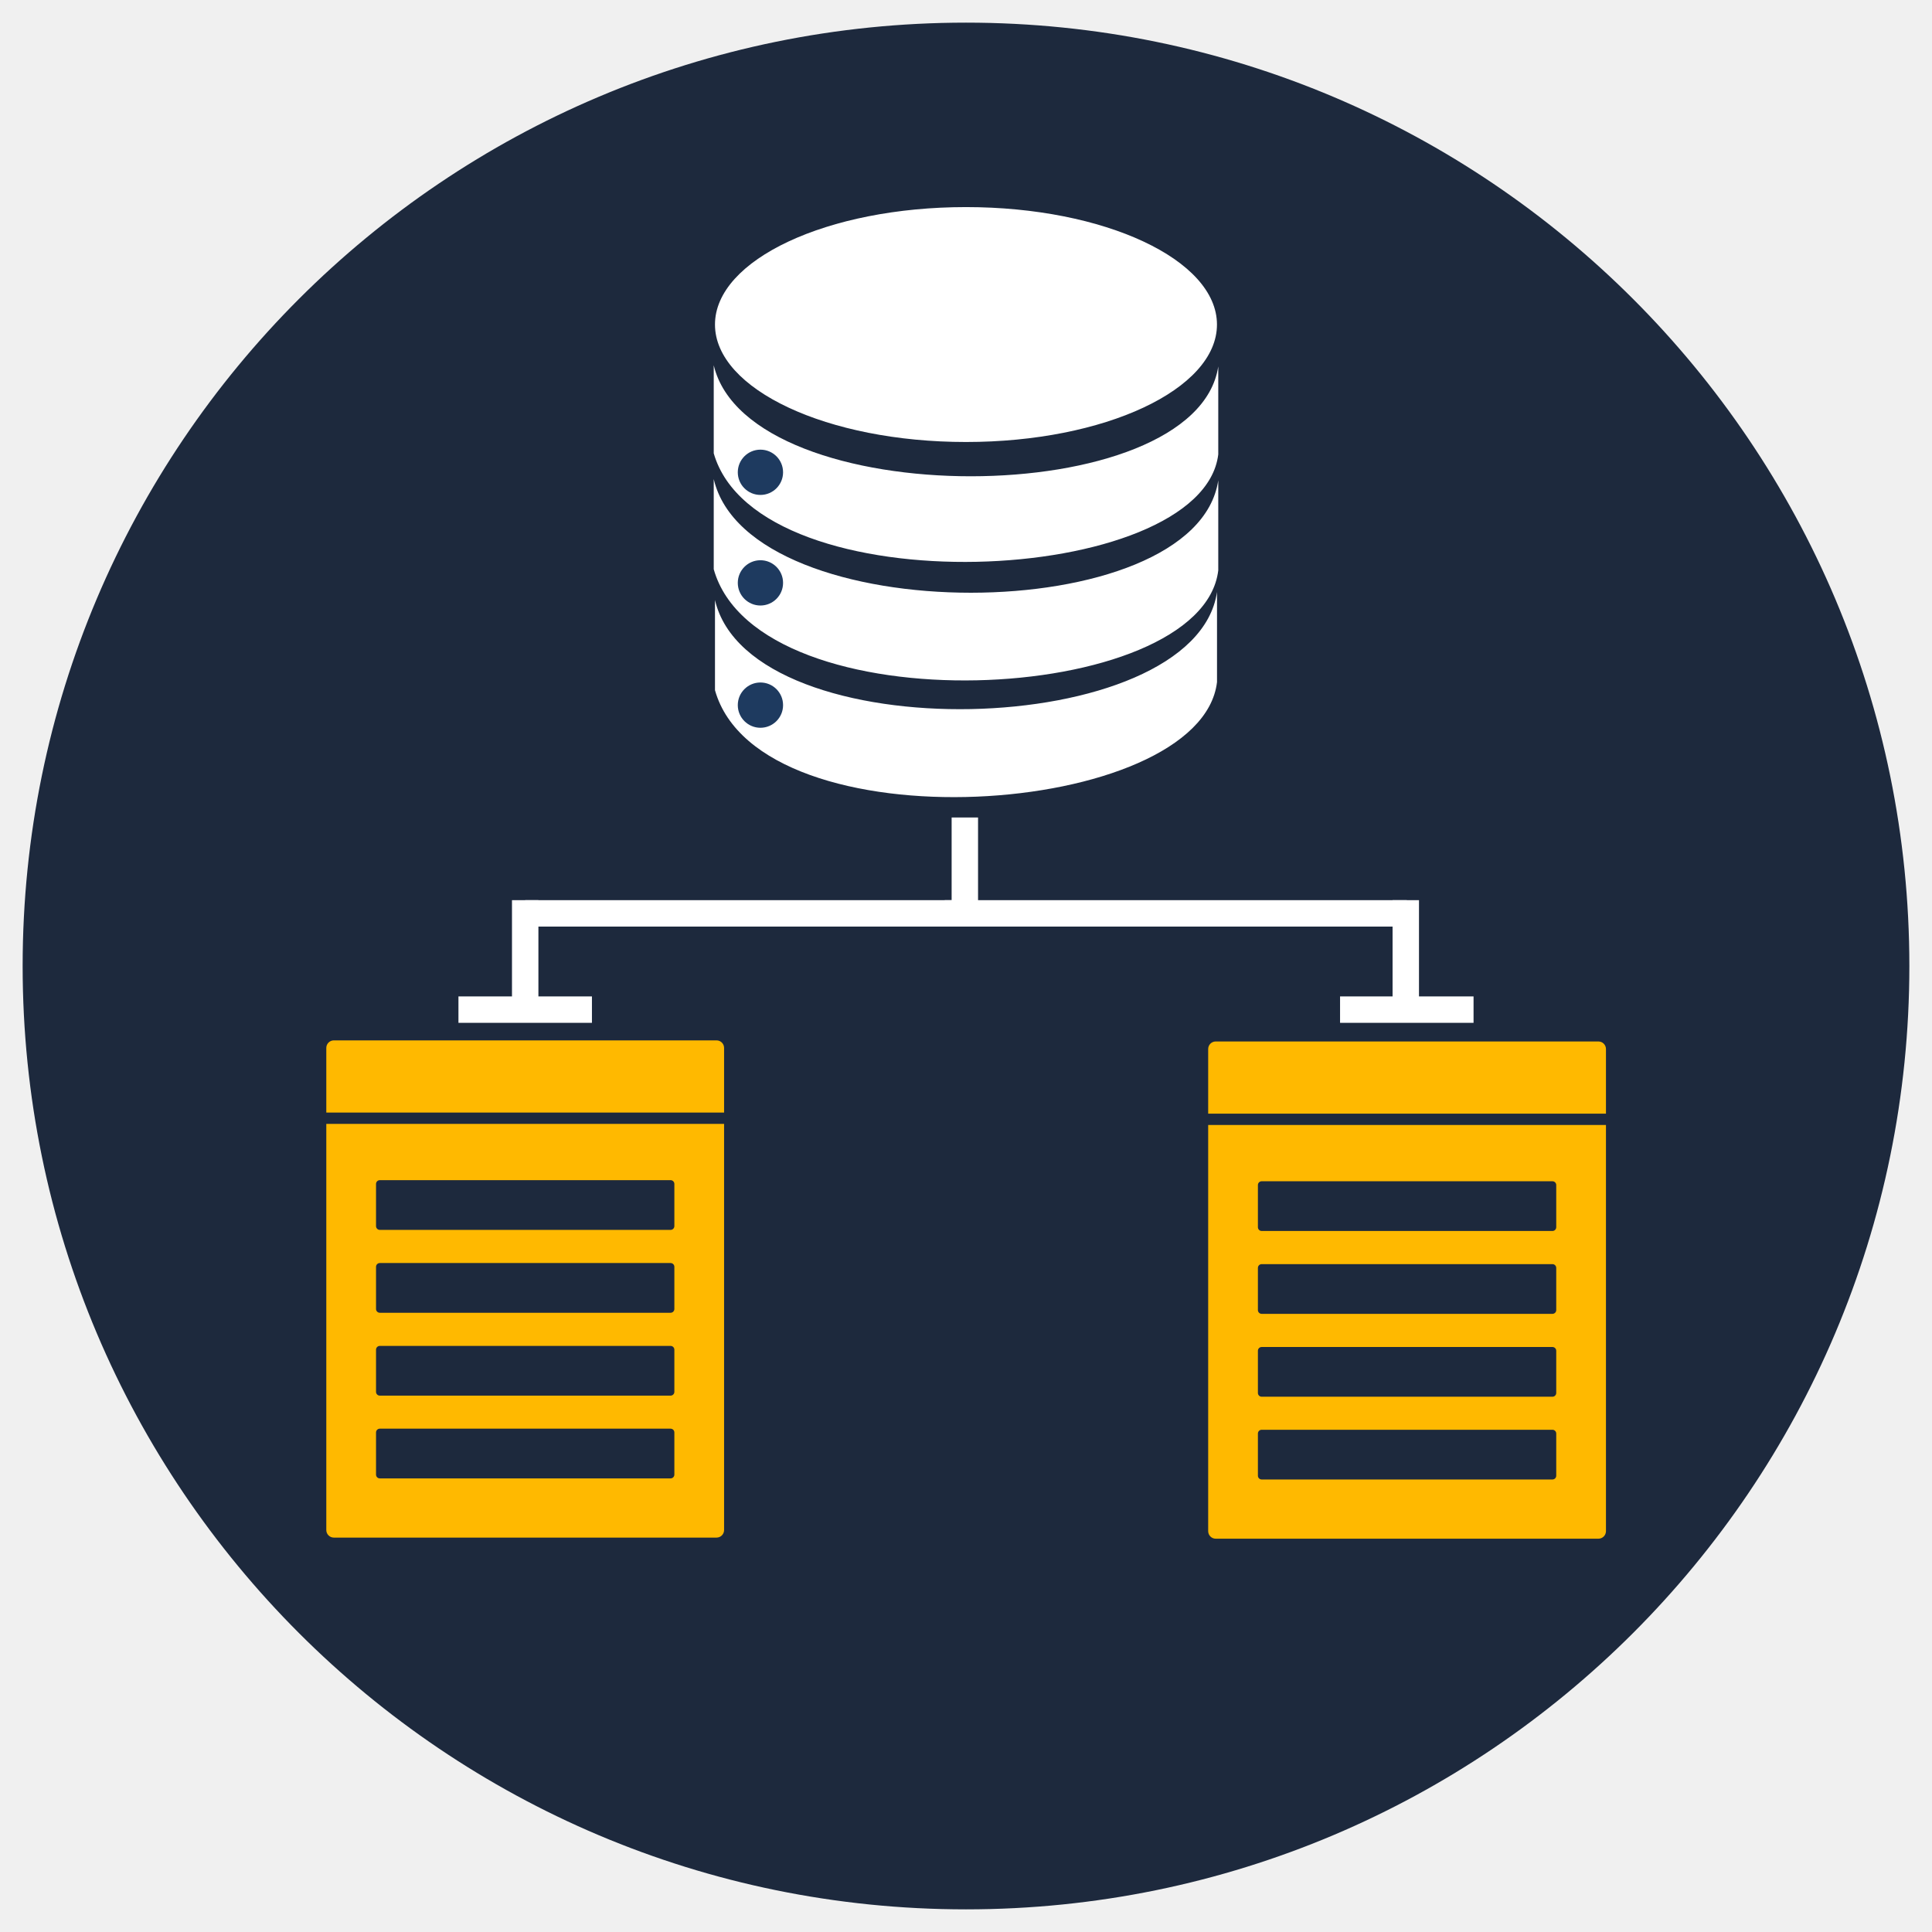
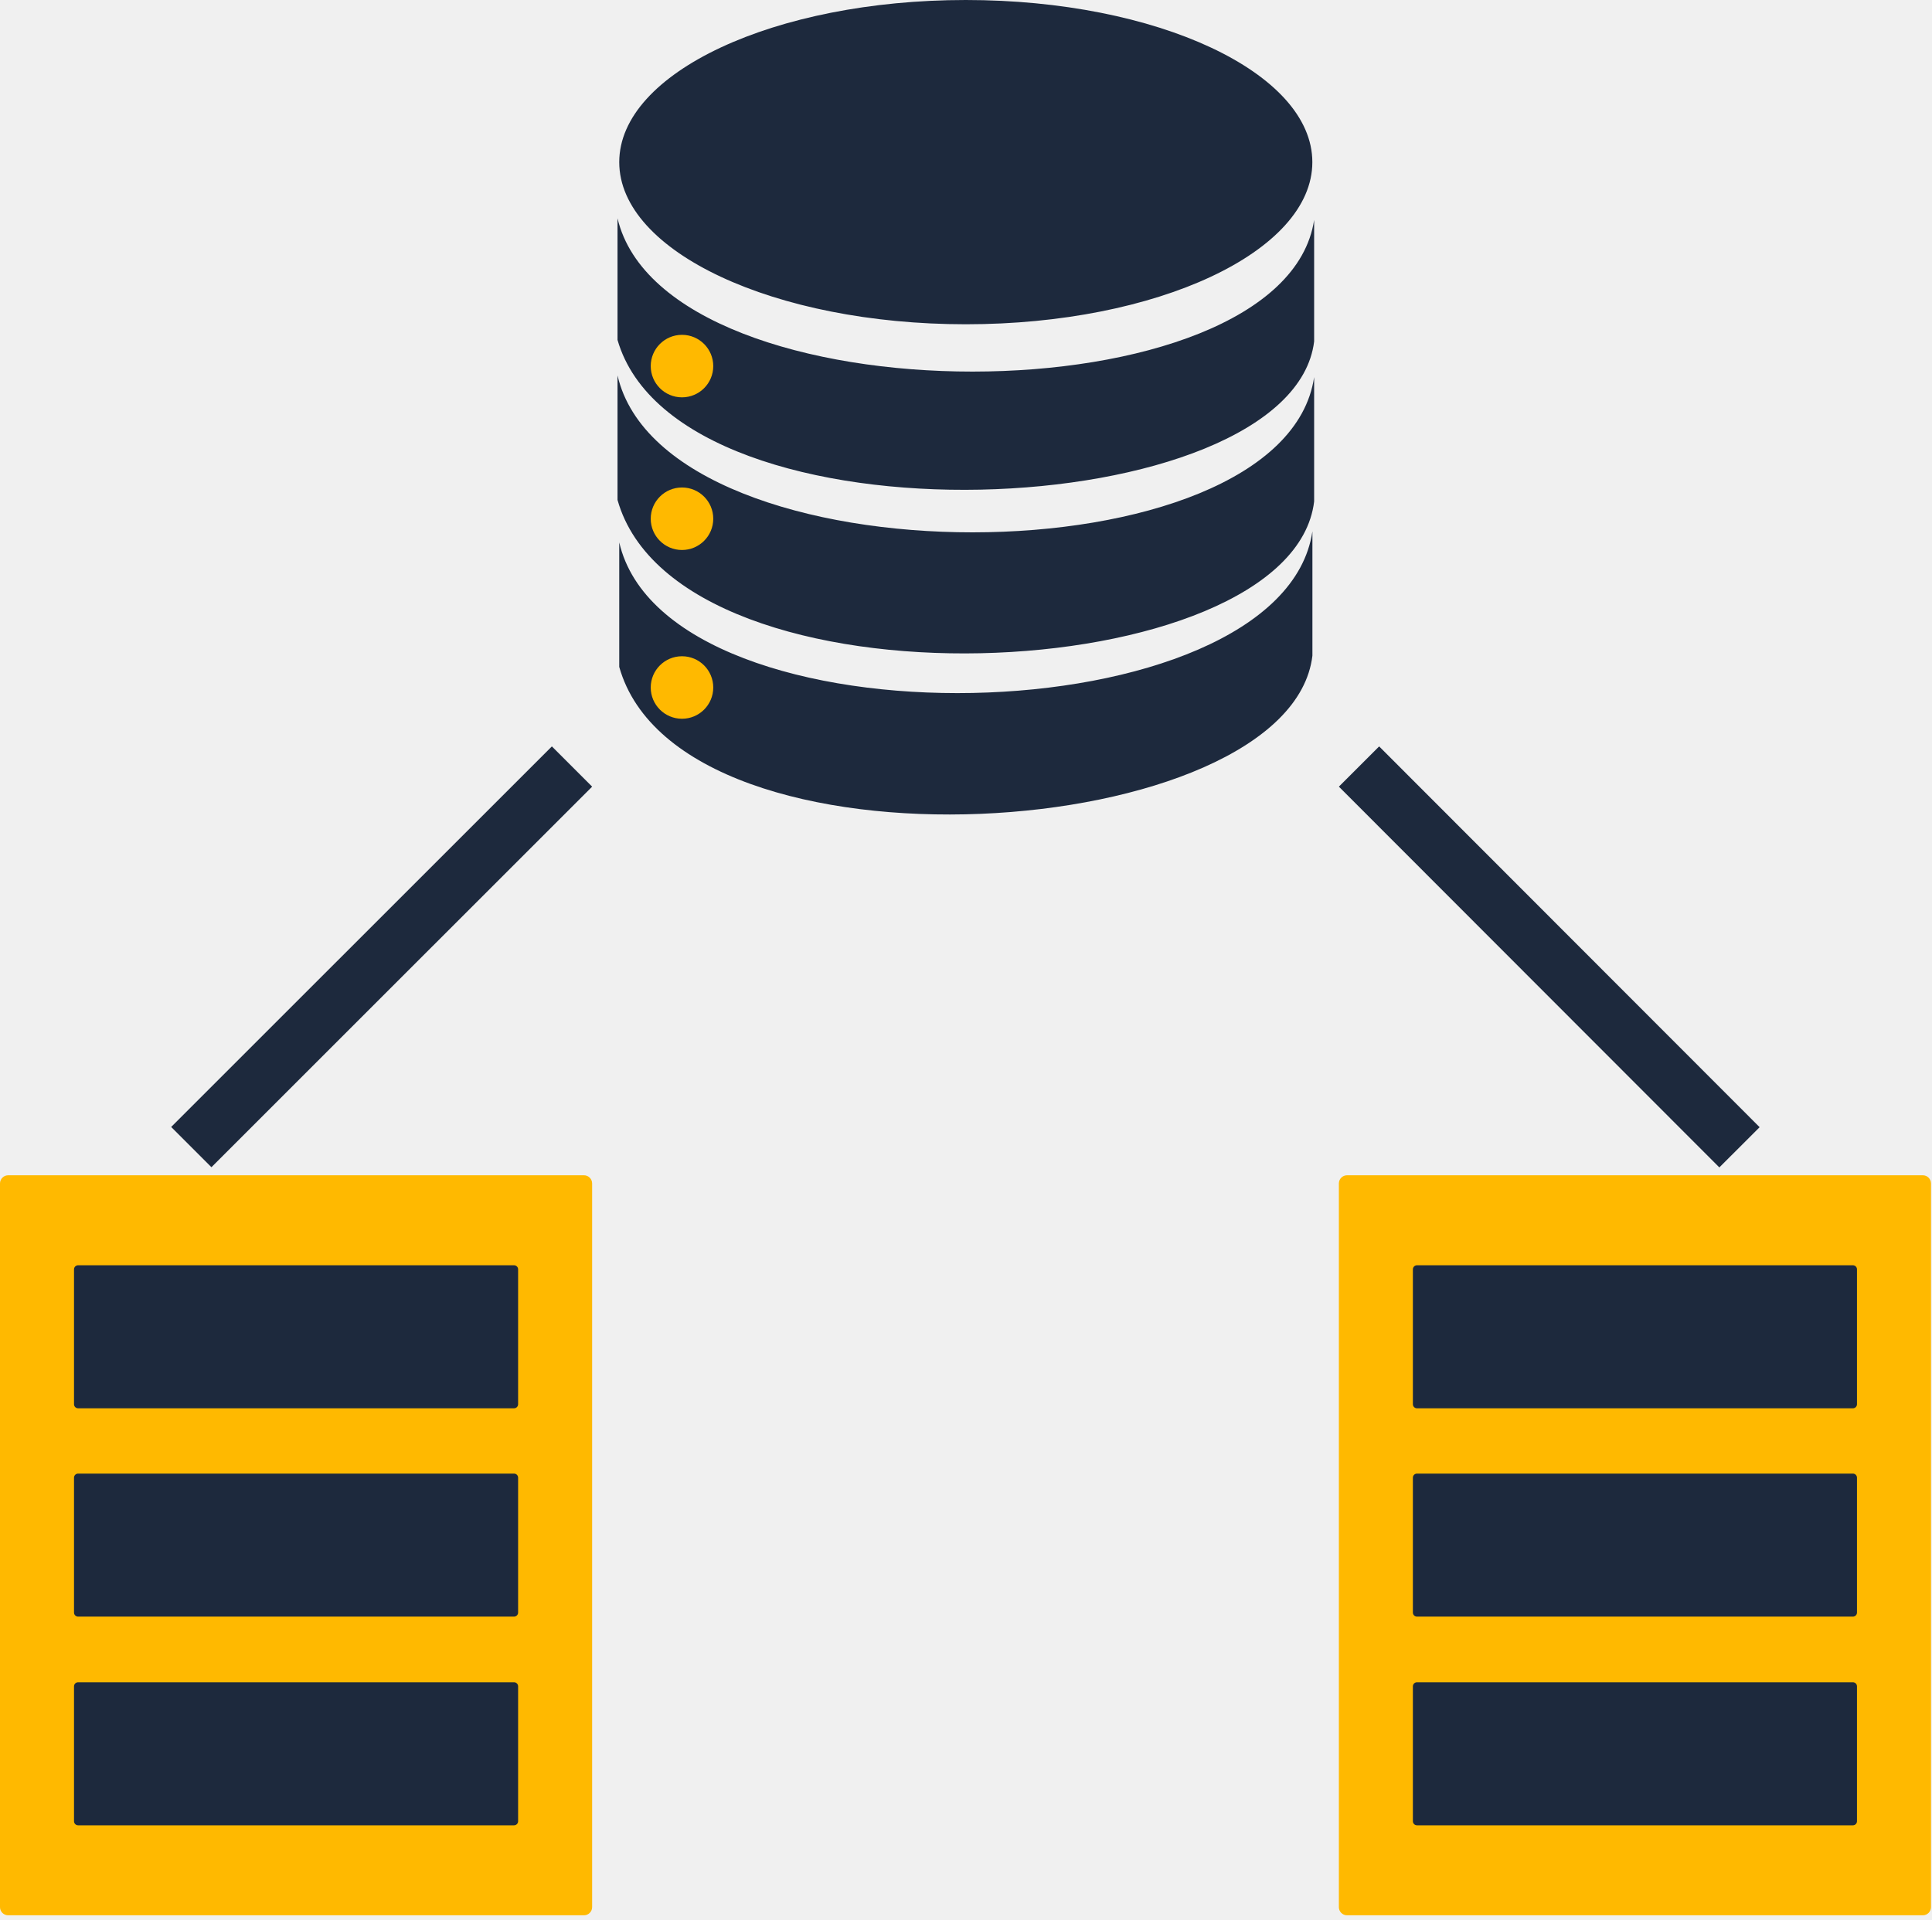
- <svg xmlns="http://www.w3.org/2000/svg" width="100%" height="100%" viewBox="0 0 512 512" version="1.1" xml:space="preserve" style="fill-rule:evenodd;clip-rule:evenodd;stroke-linejoin:round;stroke-miterlimit:2;">
-   <g transform="matrix(0.976562,0,0,0.976562,6,6)">
-     <circle cx="256" cy="256" r="256" style="fill:rgb(29,41,61);" />
-   </g>
-   <g>
-     <g transform="matrix(1.27254,0,0,1.27254,189.147,54.882)">
-       <path d="M52.53,0C81.4,0 104.8,10.96 104.8,24.46C104.8,37.97 81.39,48.92 52.53,48.92C23.67,48.92 0.26,37.96 0.26,24.46C0.26,10.96 23.67,0 52.53,0ZM0.26,81.83L0.26,100.61C9.56,133.64 101.44,127.26 104.81,98.92L104.81,80.16C100.22,111.27 7.61,113.51 0.26,81.83ZM0,32.94L0,51.28C9.3,83.54 101.69,79.18 105.07,51.51L105.07,33.18C100.47,63.57 7.35,63.88 0,32.94ZM0,56.64L0,75.42C9.3,108.45 101.69,103.99 105.07,75.65L105.07,56.89C100.47,88 7.35,88.32 0,56.64Z" style="fill:white;" />
-     </g>
-     <g>
-       <g transform="matrix(3,0,0,3,15.5215,-114.838)">
-         <circle cx="62" cy="80" r="2" style="fill:rgb(30,58,95);" />
-       </g>
-       <g transform="matrix(3,0,0,3,15.5215,-85.5326)">
-         <circle cx="62" cy="80" r="2" style="fill:rgb(30,58,95);" />
-       </g>
-       <g transform="matrix(3,0,0,3,15.5215,-53.134)">
-         <circle cx="62" cy="80" r="2" style="fill:rgb(30,58,95);" />
-       </g>
-     </g>
-   </g>
-   <g transform="matrix(1,0,0,1,227.296,29.0463)">
-     <g transform="matrix(4.39232,0,0,4.39232,-153.086,5.37586)">
-       <path d="M80,55.455L80,84.545C80,84.796 79.796,85 79.545,85L56.455,85C56.204,85 56,84.796 56,84.545L56,55.455C56,55.204 56.204,55 56.455,55L79.545,55C79.796,55 80,55.204 80,55.455Z" style="fill:rgb(255,185,0);" />
-     </g>
-     <g transform="matrix(4.39232,0,0,4.39232,-153.086,29.2444)">
-       <path d="M77,58.228L77,60.772C77,60.898 76.898,61 76.772,61L59.228,61C59.102,61 59,60.898 59,60.772L59,58.228C59,58.102 59.102,58 59.228,58L76.772,58C76.898,58 77,58.102 77,58.228Z" style="fill:rgb(29,41,61);" />
-     </g>
-     <g transform="matrix(4.39232,0,0,4.39232,-153.086,29.2444)">
-       <path d="M77,63.228L77,65.772C77,65.898 76.898,66 76.772,66L59.228,66C59.102,66 59,65.898 59,65.772L59,63.228C59,63.102 59.102,63 59.228,63L76.772,63C76.898,63 77,63.102 77,63.228Z" style="fill:rgb(29,41,61);" />
-     </g>
-     <g transform="matrix(4.39232,0,0,4.39232,-153.086,29.2444)">
-       <path d="M77,68.228L77,70.772C77,70.898 76.898,71 76.772,71L59.228,71C59.102,71 59,70.898 59,70.772L59,68.228C59,68.102 59.102,68 59.228,68L76.772,68C76.898,68 77,68.102 77,68.228Z" style="fill:rgb(29,41,61);" />
-     </g>
-     <g transform="matrix(4.39232,0,0,4.39232,-153.086,51.1778)">
-       <path d="M77,68.228L77,70.772C77,70.898 76.898,71 76.772,71L59.228,71C59.102,71 59,70.898 59,70.772L59,68.228C59,68.102 59.102,68 59.228,68L76.772,68C76.898,68 77,68.102 77,68.228Z" style="fill:rgb(29,41,61);" />
-     </g>
-     <g id="Séparation-header" transform="matrix(5.88998,0,0,1,-254.962,198.085)">
-       <rect x="59" y="68" width="18" height="3" style="fill:rgb(29,41,61);" />
-     </g>
-   </g>
-   <g transform="matrix(1,0,0,1,-6.41001,28.7571)">
-     <g transform="matrix(4.39232,0,0,4.39232,-153.086,5.37586)">
-       <path d="M80,55.455L80,84.545C80,84.796 79.796,85 79.545,85L56.455,85C56.204,85 56,84.796 56,84.545L56,55.455C56,55.204 56.204,55 56.455,55L79.545,55C79.796,55 80,55.204 80,55.455Z" style="fill:rgb(255,185,0);" />
-     </g>
-     <g transform="matrix(4.39232,0,0,4.39232,-153.086,29.2444)">
-       <path d="M77,58.228L77,60.772C77,60.898 76.898,61 76.772,61L59.228,61C59.102,61 59,60.898 59,60.772L59,58.228C59,58.102 59.102,58 59.228,58L76.772,58C76.898,58 77,58.102 77,58.228Z" style="fill:rgb(29,41,61);" />
-     </g>
-     <g transform="matrix(4.39232,0,0,4.39232,-153.086,29.2444)">
-       <path d="M77,63.228L77,65.772C77,65.898 76.898,66 76.772,66L59.228,66C59.102,66 59,65.898 59,65.772L59,63.228C59,63.102 59.102,63 59.228,63L76.772,63C76.898,63 77,63.102 77,63.228Z" style="fill:rgb(29,41,61);" />
-     </g>
-     <g transform="matrix(4.39232,0,0,4.39232,-153.086,29.2444)">
-       <path d="M77,68.228L77,70.772C77,70.898 76.898,71 76.772,71L59.228,71C59.102,71 59,70.898 59,70.772L59,68.228C59,68.102 59.102,68 59.228,68L76.772,68C76.898,68 77,68.102 77,68.228Z" style="fill:rgb(29,41,61);" />
-     </g>
-     <g transform="matrix(4.39232,0,0,4.39232,-153.086,51.1778)">
-       <path d="M77,68.228L77,70.772C77,70.898 76.898,71 76.772,71L59.228,71C59.102,71 59,70.898 59,70.772L59,68.228C59,68.102 59.102,68 59.228,68L76.772,68C76.898,68 77,68.102 77,68.228Z" style="fill:rgb(29,41,61);" />
-     </g>
-     <g id="Séparation-header1" transform="matrix(5.88998,0,0,1,-254.962,198.085)">
-       <rect x="59" y="68" width="18" height="3" style="fill:rgb(29,41,61);" />
-     </g>
-   </g>
-   <g>
-     <g transform="matrix(0.59717,0,0,0.589878,66.4887,107.274)">
-       <rect x="121.73" y="222.554" width="195.619" height="11.867" style="fill:white;" />
-     </g>
-     <g transform="matrix(0.626016,0,0,0.589878,174.153,107.274)">
-       <rect x="121.73" y="222.554" width="195.619" height="11.867" style="fill:white;" />
-     </g>
-     <g transform="matrix(0.180839,0,0,0.589878,333.117,132.782)">
-       <rect x="121.73" y="222.554" width="195.619" height="11.867" style="fill:white;" />
-     </g>
-     <g transform="matrix(0.180839,0,0,0.589878,99.4806,132.782)">
-       <rect x="121.73" y="222.554" width="195.619" height="11.867" style="fill:white;" />
-     </g>
-     <g transform="matrix(0.919255,0,0,0.773246,160.588,59.7784)">
-       <rect x="99.651" y="202.865" width="7.615" height="31.556" style="fill:white;" />
-     </g>
-     <g transform="matrix(0.919255,0,0,0.919255,277.441,52.0693)">
-       <rect x="99.651" y="202.865" width="7.615" height="31.556" style="fill:white;" />
-     </g>
-     <g transform="matrix(0.919255,0,0,0.919255,44.0772,52.0693)">
-       <rect x="99.651" y="202.865" width="7.615" height="31.556" style="fill:white;" />
-     </g>
-   </g>
+ <svg xmlns="http://www.w3.org/2000/svg" xml:space="preserve" style="fill-rule:evenodd;clip-rule:evenodd;stroke-linejoin:round;stroke-miterlimit:2" viewBox="0 0 472 469">
+   <path d="M52.53 0C81.4 0 104.8 10.96 104.8 24.46c0 13.51-23.41 24.46-52.27 24.46S.26 37.96.26 24.46 23.67 0 52.53 0M.26 81.83v18.78c9.3 33.03 101.18 26.65 104.55-1.69V80.16c-4.59 31.11-97.2 33.35-104.55 1.67M0 32.94v18.34c9.3 32.26 101.69 27.9 105.07.23V33.18C100.47 63.57 7.35 63.88 0 32.94m0 23.7v18.78c9.3 33.03 101.69 28.57 105.07.23V56.89C100.47 88 7.35 88.32 0 56.64" style="fill:#1d293d" transform="translate(150.864)scale(1.61975)" />
+   <circle cx="62" cy="80" r="2" style="fill:#ffb900" transform="translate(-70.135 -216.028)scale(3.81855)" />
+   <circle cx="62" cy="80" r="2" style="fill:#ffb900" transform="translate(-70.135 -178.726)scale(3.81855)" />
+   <circle cx="62" cy="80" r="2" style="fill:#ffb900" transform="translate(-70.135 -137.488)scale(3.81855)" />
+   <path d="M80 55.332v29.336a.33.33 0 0 1-.332.332H56.332a.33.33 0 0 1-.332-.332V55.332c0-.183.149-.332.332-.332h23.336c.183 0 .332.149.332.332" style="fill:#ffb900" transform="translate(-337.545 -44.329)scale(6.02758)" />
+   <path d="M77 58.086v2.828c0 .048-.074.086-.166.086H59.166c-.092 0-.166-.038-.166-.086v-2.828c0-.048.074-.086.166-.086h17.668c.092 0 .166.038.166.086" style="fill:#1d293d" transform="matrix(6.02758 0 0 11.65081 -337.545 -264.672)" />
+   <path d="M77 58.086v2.828c0 .048-.074.086-.166.086H59.166c-.092 0-.166-.038-.166-.086v-2.828c0-.048.074-.086.166-.086h17.668c.092 0 .166.038.166.086" style="fill:#1d293d" transform="matrix(6.02758 0 0 11.65081 -337.545 -315.661)" />
+   <path d="M77 58.086v2.828c0 .048-.074.086-.166.086H59.166c-.092 0-.166-.038-.166-.086v-2.828c0-.048.074-.086.166-.086h17.668c.092 0 .166.038.166.086" style="fill:#1d293d" transform="matrix(6.02758 0 0 11.65081 -337.545 -366.57)" />
+   <path d="M80 55.332v29.336a.33.33 0 0 1-.332.332H56.332a.33.33 0 0 1-.332-.332V55.332c0-.183.149-.332.332-.332h23.336c.183 0 .332.149.332.332" style="fill:#ffb900" transform="translate(-10.451 -44.329)scale(6.02758)" />
+   <path d="M77 58.086v2.828c0 .048-.074.086-.166.086H59.166c-.092 0-.166-.038-.166-.086v-2.828c0-.048.074-.086.166-.086h17.668c.092 0 .166.038.166.086" style="fill:#1d293d" transform="matrix(6.02758 0 0 11.65081 -10.451 -264.672)" />
+   <path d="M77 58.086v2.828c0 .048-.074.086-.166.086H59.166c-.092 0-.166-.038-.166-.086v-2.828c0-.048.074-.086.166-.086h17.668c.092 0 .166.038.166.086" style="fill:#1d293d" transform="matrix(6.02758 0 0 11.65081 -10.451 -315.661)" />
+   <path d="M77 58.086v2.828c0 .048-.074.086-.166.086H59.166c-.092 0-.166-.038-.166-.086v-2.828c0-.048.074-.086.166-.086h17.668c.092 0 .166.038.166.086" style="fill:#1d293d" transform="matrix(6.02758 0 0 11.65081 -10.451 -366.57)" />
+   <path d="M44.631 114.918H58.54v126.073H44.631z" style="fill:#1d293d" transform="rotate(45.005 14.288 260.002)scale(1 1.04322)" />
+   <path d="M44.631 114.918H58.54v126.073H44.631z" style="fill:#1d293d" transform="rotate(-44.97 273.245 -185.165)scale(1 1.04322)" />
</svg>
